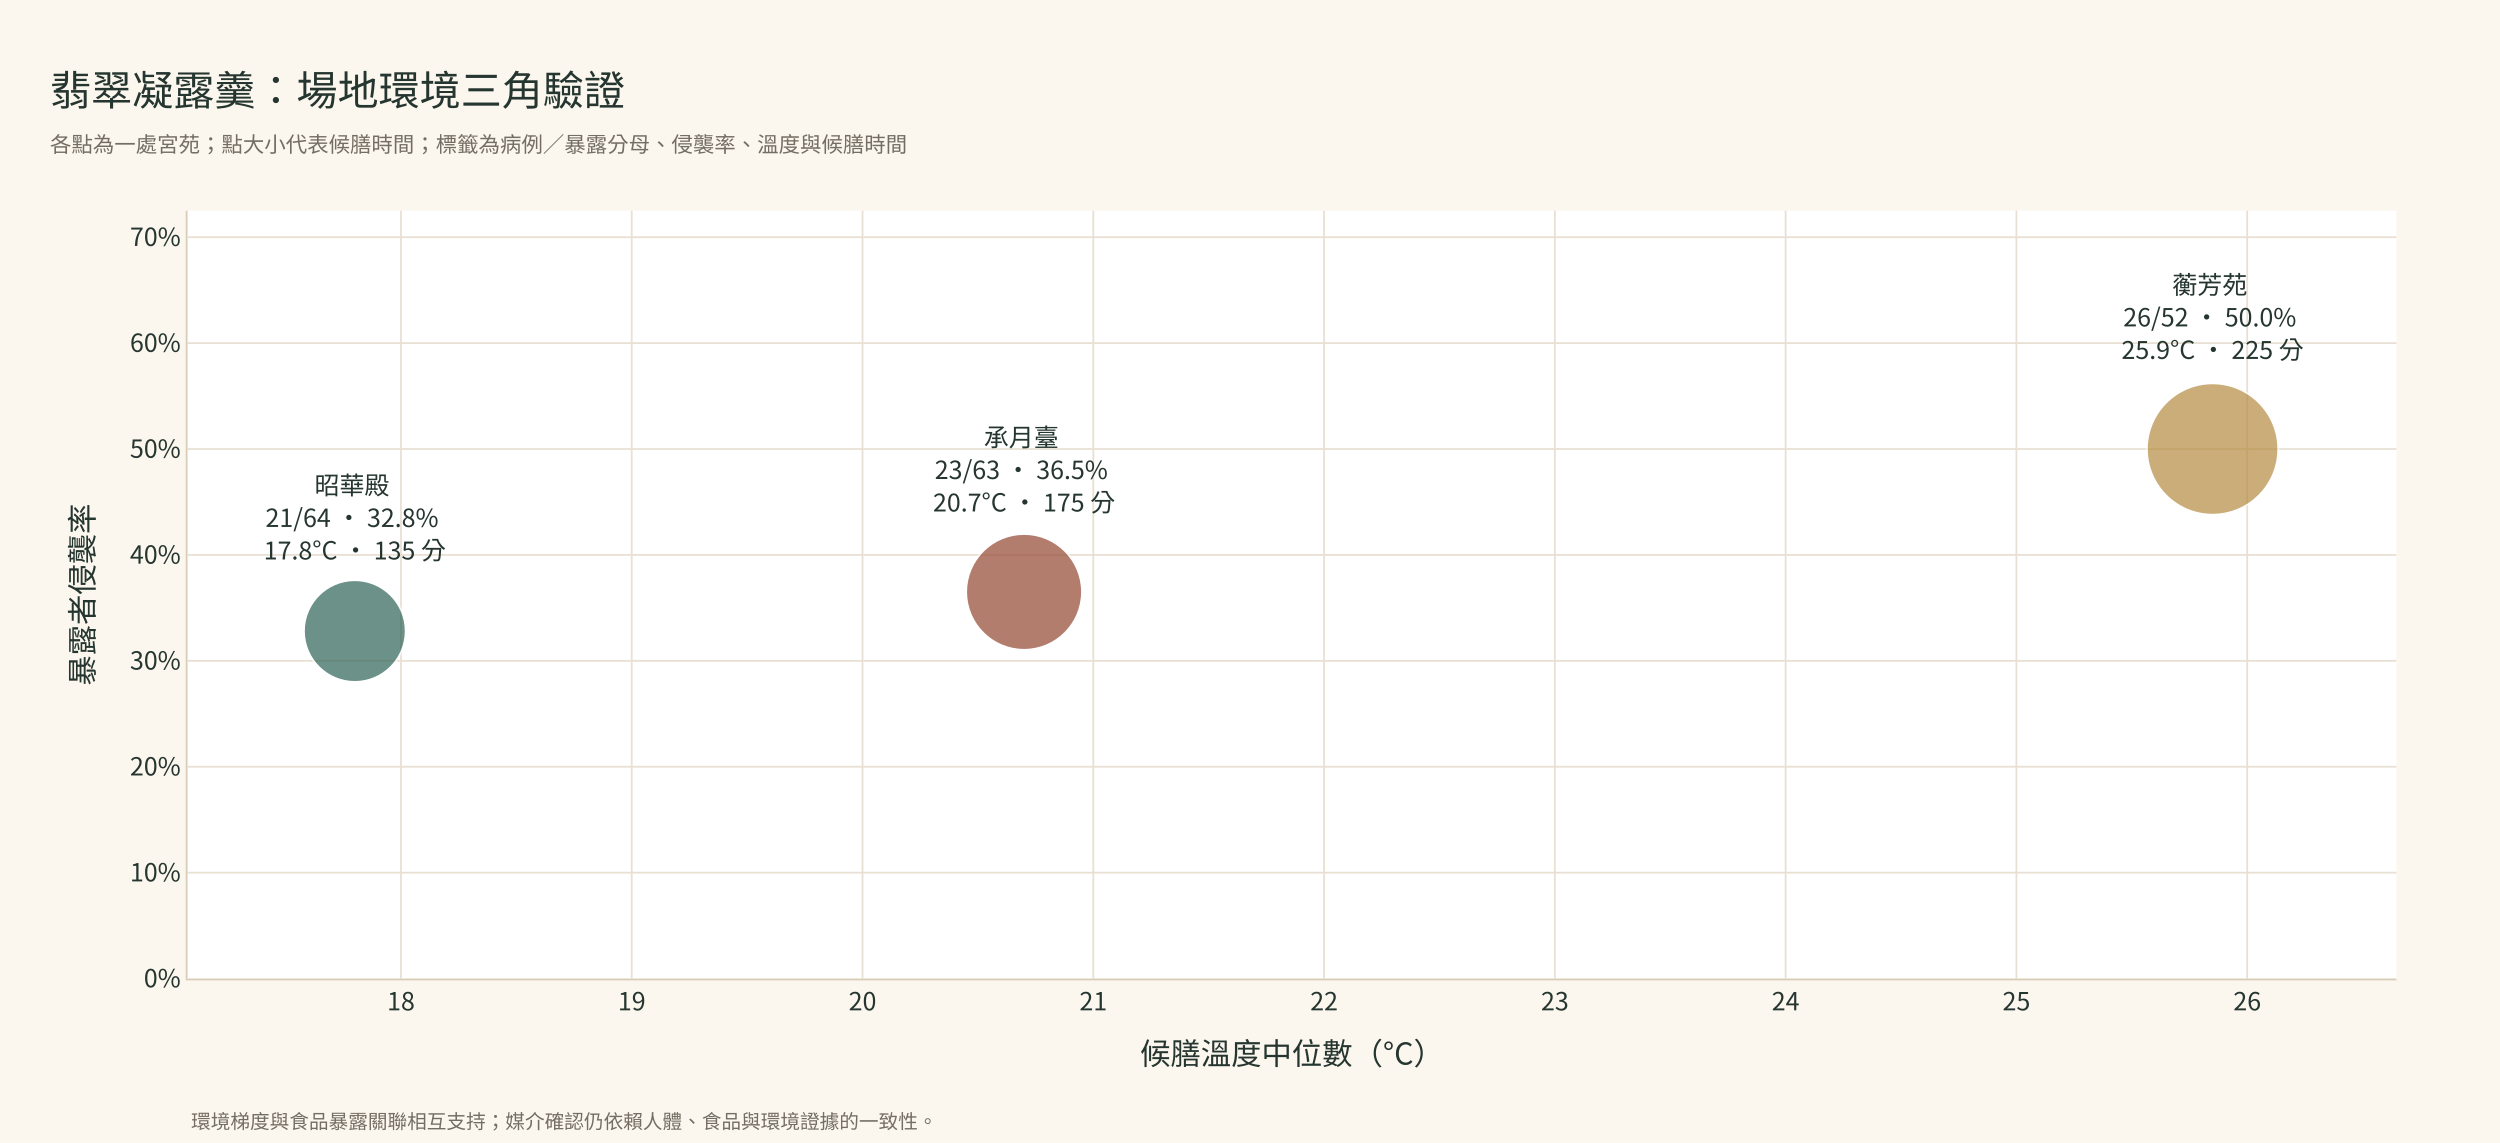
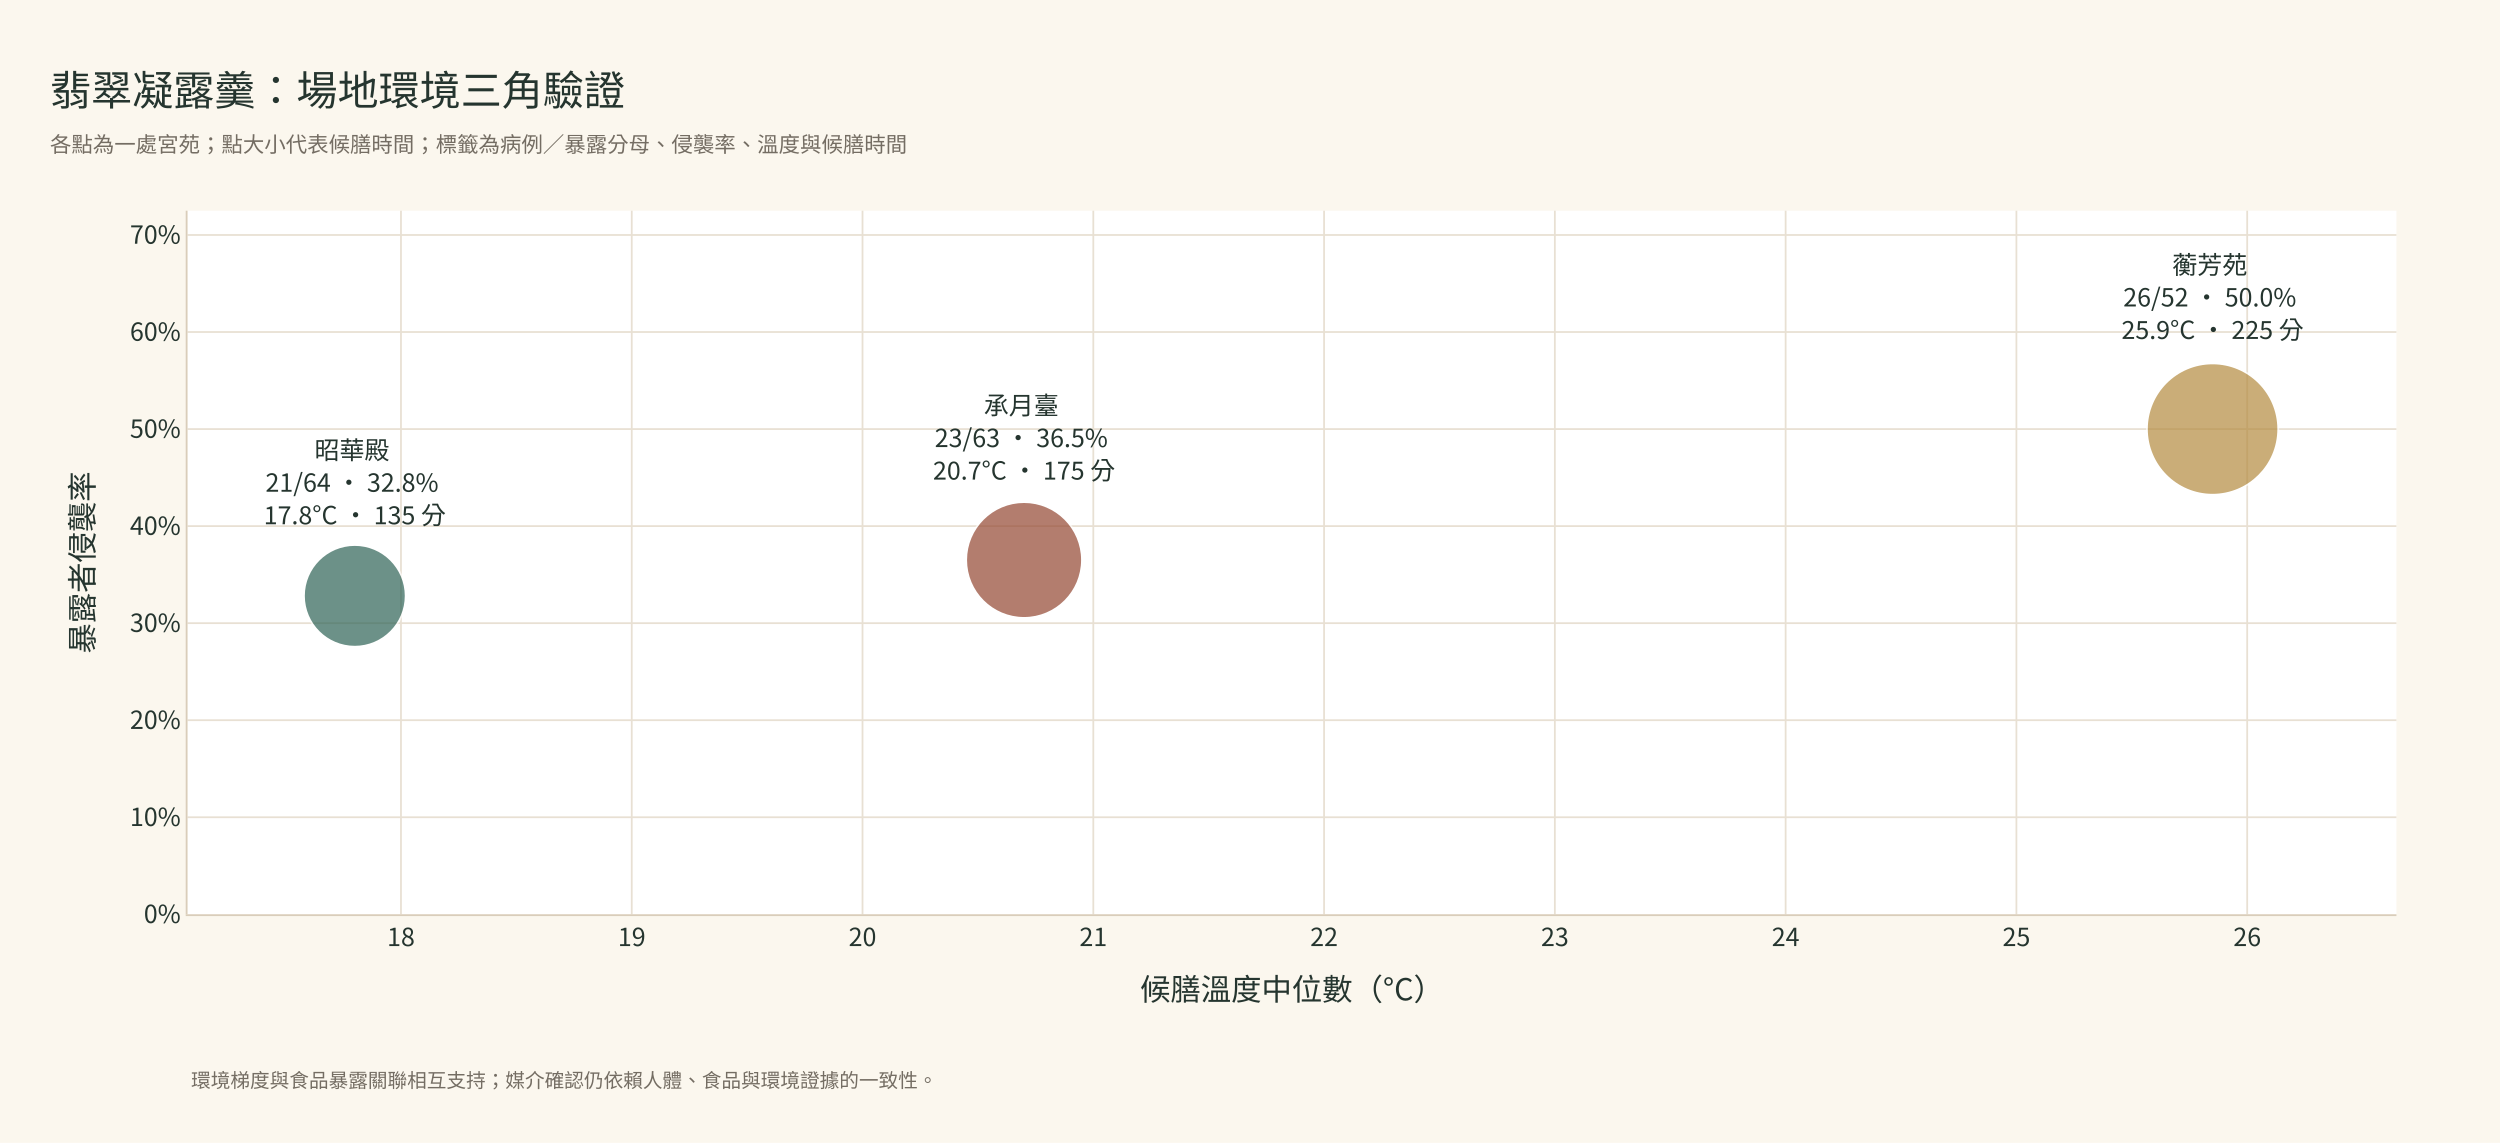
<svg xmlns="http://www.w3.org/2000/svg" class="main-svg" width="1400" height="640" style="" viewBox="0 0 1400 640">
  <rect x="0" y="0" width="1400" height="640" style="fill: rgb(251, 247, 238); fill-opacity: 1;" />
-   <defs id="defs-9949da">
+   <defs id="defs-179ee5">
    <g class="clips">
-       <clipPath id="clip9949daxyplot" class="plotclip">
-         <rect width="1237" height="430" />
-       </clipPath>
-       <clipPath class="axesclip" id="clip9949dax">
+       <clipPath id="clip179ee5xyplot" class="plotclip">
+         <rect width="1237" height="394" />
+       </clipPath>
+       <clipPath class="axesclip" id="clip179ee5x">
        <rect x="105" y="0" width="1237" height="640" />
      </clipPath>
-       <clipPath class="axesclip" id="clip9949day">
-         <rect x="0" y="118" width="1400" height="430" />
-       </clipPath>
-       <clipPath class="axesclip" id="clip9949daxy">
-         <rect x="105" y="118" width="1237" height="430" />
+       <clipPath class="axesclip" id="clip179ee5y">
+         <rect x="0" y="118" width="1400" height="394" />
+       </clipPath>
+       <clipPath class="axesclip" id="clip179ee5xy">
+         <rect x="105" y="118" width="1237" height="394" />
      </clipPath>
    </g>
    <g class="gradients" />
    <g class="patterns" />
  </defs>
  <g class="bglayer">
-     <rect class="bg" x="105" y="118" width="1237" height="430" style="fill: rgb(255, 255, 255); fill-opacity: 1; stroke-width: 0;" />
+     <rect class="bg" x="105" y="118" width="1237" height="394" style="fill: rgb(255, 255, 255); fill-opacity: 1; stroke-width: 0;" />
  </g>
  <g class="layer-below">
    <g class="imagelayer" />
    <g class="shapelayer" />
  </g>
  <g class="cartesianlayer">
    <g class="subplot xy">
      <g class="layer-subplot">
        <g class="shapelayer" />
        <g class="imagelayer" />
      </g>
      <g class="minor-gridlayer">
        <g class="x" />
        <g class="y" />
      </g>
      <g class="gridlayer">
        <g class="x">
-           <path class="xgrid crisp" transform="translate(224.54,0)" d="M0,118v430" style="stroke: rgb(232, 224, 211); stroke-opacity: 1; stroke-width: 1px;" />
-           <path class="xgrid crisp" transform="translate(353.78,0)" d="M0,118v430" style="stroke: rgb(232, 224, 211); stroke-opacity: 1; stroke-width: 1px;" />
-           <path class="xgrid crisp" transform="translate(483.01,0)" d="M0,118v430" style="stroke: rgb(232, 224, 211); stroke-opacity: 1; stroke-width: 1px;" />
-           <path class="xgrid crisp" transform="translate(612.25,0)" d="M0,118v430" style="stroke: rgb(232, 224, 211); stroke-opacity: 1; stroke-width: 1px;" />
-           <path class="xgrid crisp" transform="translate(741.48,0)" d="M0,118v430" style="stroke: rgb(232, 224, 211); stroke-opacity: 1; stroke-width: 1px;" />
-           <path class="xgrid crisp" transform="translate(870.72,0)" d="M0,118v430" style="stroke: rgb(232, 224, 211); stroke-opacity: 1; stroke-width: 1px;" />
-           <path class="xgrid crisp" transform="translate(999.95,0)" d="M0,118v430" style="stroke: rgb(232, 224, 211); stroke-opacity: 1; stroke-width: 1px;" />
-           <path class="xgrid crisp" transform="translate(1129.19,0)" d="M0,118v430" style="stroke: rgb(232, 224, 211); stroke-opacity: 1; stroke-width: 1px;" />
-           <path class="xgrid crisp" transform="translate(1258.43,0)" d="M0,118v430" style="stroke: rgb(232, 224, 211); stroke-opacity: 1; stroke-width: 1px;" />
+           <path class="xgrid crisp" transform="translate(224.54,0)" d="M0,118v394" style="stroke: rgb(232, 224, 211); stroke-opacity: 1; stroke-width: 1px;" />
+           <path class="xgrid crisp" transform="translate(353.78,0)" d="M0,118v394" style="stroke: rgb(232, 224, 211); stroke-opacity: 1; stroke-width: 1px;" />
+           <path class="xgrid crisp" transform="translate(483.01,0)" d="M0,118v394" style="stroke: rgb(232, 224, 211); stroke-opacity: 1; stroke-width: 1px;" />
+           <path class="xgrid crisp" transform="translate(612.25,0)" d="M0,118v394" style="stroke: rgb(232, 224, 211); stroke-opacity: 1; stroke-width: 1px;" />
+           <path class="xgrid crisp" transform="translate(741.48,0)" d="M0,118v394" style="stroke: rgb(232, 224, 211); stroke-opacity: 1; stroke-width: 1px;" />
+           <path class="xgrid crisp" transform="translate(870.72,0)" d="M0,118v394" style="stroke: rgb(232, 224, 211); stroke-opacity: 1; stroke-width: 1px;" />
+           <path class="xgrid crisp" transform="translate(999.95,0)" d="M0,118v394" style="stroke: rgb(232, 224, 211); stroke-opacity: 1; stroke-width: 1px;" />
+           <path class="xgrid crisp" transform="translate(1129.19,0)" d="M0,118v394" style="stroke: rgb(232, 224, 211); stroke-opacity: 1; stroke-width: 1px;" />
+           <path class="xgrid crisp" transform="translate(1258.43,0)" d="M0,118v394" style="stroke: rgb(232, 224, 211); stroke-opacity: 1; stroke-width: 1px;" />
        </g>
        <g class="y">
-           <path class="ygrid crisp" transform="translate(0,488.69)" d="M105,0h1237" style="stroke: rgb(232, 224, 211); stroke-opacity: 1; stroke-width: 1px;" />
-           <path class="ygrid crisp" transform="translate(0,429.38)" d="M105,0h1237" style="stroke: rgb(232, 224, 211); stroke-opacity: 1; stroke-width: 1px;" />
-           <path class="ygrid crisp" transform="translate(0,370.07)" d="M105,0h1237" style="stroke: rgb(232, 224, 211); stroke-opacity: 1; stroke-width: 1px;" />
-           <path class="ygrid crisp" transform="translate(0,310.76)" d="M105,0h1237" style="stroke: rgb(232, 224, 211); stroke-opacity: 1; stroke-width: 1px;" />
-           <path class="ygrid crisp" transform="translate(0,251.45)" d="M105,0h1237" style="stroke: rgb(232, 224, 211); stroke-opacity: 1; stroke-width: 1px;" />
-           <path class="ygrid crisp" transform="translate(0,192.14)" d="M105,0h1237" style="stroke: rgb(232, 224, 211); stroke-opacity: 1; stroke-width: 1px;" />
-           <path class="ygrid crisp" transform="translate(0,132.83)" d="M105,0h1237" style="stroke: rgb(232, 224, 211); stroke-opacity: 1; stroke-width: 1px;" />
+           <path class="ygrid crisp" transform="translate(0,457.66)" d="M105,0h1237" style="stroke: rgb(232, 224, 211); stroke-opacity: 1; stroke-width: 1px;" />
+           <path class="ygrid crisp" transform="translate(0,403.31)" d="M105,0h1237" style="stroke: rgb(232, 224, 211); stroke-opacity: 1; stroke-width: 1px;" />
+           <path class="ygrid crisp" transform="translate(0,348.97)" d="M105,0h1237" style="stroke: rgb(232, 224, 211); stroke-opacity: 1; stroke-width: 1px;" />
+           <path class="ygrid crisp" transform="translate(0,294.62)" d="M105,0h1237" style="stroke: rgb(232, 224, 211); stroke-opacity: 1; stroke-width: 1px;" />
+           <path class="ygrid crisp" transform="translate(0,240.28)" d="M105,0h1237" style="stroke: rgb(232, 224, 211); stroke-opacity: 1; stroke-width: 1px;" />
+           <path class="ygrid crisp" transform="translate(0,185.93)" d="M105,0h1237" style="stroke: rgb(232, 224, 211); stroke-opacity: 1; stroke-width: 1px;" />
+           <path class="ygrid crisp" transform="translate(0,131.59)" d="M105,0h1237" style="stroke: rgb(232, 224, 211); stroke-opacity: 1; stroke-width: 1px;" />
        </g>
      </g>
      <g class="zerolinelayer" />
      <g class="layer-between">
        <g class="shapelayer" />
        <g class="imagelayer" />
      </g>
      <path class="xlines-below" />
      <path class="ylines-below" />
      <g class="overlines-below" />
      <g class="xaxislayer-below" />
      <g class="yaxislayer-below" />
      <g class="overaxes-below" />
      <g class="overplot">
        <g class="xy" transform="translate(105,118)">
          <g class="scatterlayer mlayer">
-             <g class="trace scatter trace660c68" style="stroke-miterlimit: 2; opacity: 1;">
-               <g class="fills" clip-path="url(#clip9949daxyplot)" />
+             <g class="trace scatter trace5728fb" style="stroke-miterlimit: 2; opacity: 1;">
+               <g class="fills" clip-path="url(#clip179ee5xyplot)" />
              <g class="errorbars" />
              <g class="lines" />
              <g class="points">
-                 <path class="point plotly-customdata" transform="translate(468.48,213.47)" d="M32.43,0A32.43,32.43 0 1,1 0,-32.43A32.43,32.43 0 0,1 32.43,0Z" style="opacity: 0.7; stroke-width: 1px; fill: rgb(147, 70, 49); fill-opacity: 1; stroke: rgb(255, 255, 255); stroke-opacity: 1;" />
+                 <path class="point plotly-customdata" transform="translate(468.48,195.6)" d="M32.43,0A32.43,32.43 0 1,1 0,-32.43A32.43,32.43 0 0,1 32.43,0Z" style="opacity: 0.7; stroke-width: 1px; fill: rgb(147, 70, 49); fill-opacity: 1; stroke: rgb(255, 255, 255); stroke-opacity: 1;" />
              </g>
              <g class="text">
                <g class="textpoint" transform="translate(0,-81.43462)">
-                   <text x="468.48" y="213.47" text-anchor="middle" style="font-family: 'Noto Sans CJK TC', 'Noto Sans TC', 'Microsoft JhengHei', sans-serif; font-size: 14px; fill: rgb(37, 53, 47); fill-opacity: 1; white-space: pre;">
-                     <tspan class="line" dy="0em" x="468.48" y="213.47">承月臺</tspan>
-                     <tspan class="line" dy="1.3em" x="468.48" y="213.47">23/63 · 36.5%</tspan>
-                     <tspan class="line" dy="2.6em" x="468.48" y="213.47">20.7°C · 175 分</tspan>
+                   <text x="468.48" y="195.6" text-anchor="middle" style="font-family: 'Noto Sans CJK TC', 'Noto Sans TC', 'Microsoft JhengHei', sans-serif; font-size: 14px; fill: rgb(37, 53, 47); fill-opacity: 1; white-space: pre;">
+                     <tspan class="line" dy="0em" x="468.48" y="195.6">承月臺</tspan>
+                     <tspan class="line" dy="1.3em" x="468.48" y="195.6">23/63 · 36.5%</tspan>
+                     <tspan class="line" dy="2.6em" x="468.48" y="195.6">20.7°C · 175 分</tspan>
                  </text>
                </g>
              </g>
            </g>
-             <g class="trace scatter trace3281b3" style="stroke-miterlimit: 2; opacity: 1;">
-               <g class="fills" clip-path="url(#clip9949daxyplot)" />
+             <g class="trace scatter tracefc67f0" style="stroke-miterlimit: 2; opacity: 1;">
+               <g class="fills" clip-path="url(#clip179ee5xyplot)" />
              <g class="errorbars" />
              <g class="lines" />
              <g class="points">
-                 <path class="point plotly-customdata" transform="translate(1134.04,133.45)" d="M36.77,0A36.77,36.77 0 1,1 0,-36.77A36.77,36.77 0 0,1 36.77,0Z" style="opacity: 0.7; stroke-width: 1px; fill: rgb(179, 138, 62); fill-opacity: 1; stroke: rgb(255, 255, 255); stroke-opacity: 1;" />
+                 <path class="point plotly-customdata" transform="translate(1134.04,122.28)" d="M36.77,0A36.77,36.77 0 1,1 0,-36.77A36.77,36.77 0 0,1 36.77,0Z" style="opacity: 0.7; stroke-width: 1px; fill: rgb(179, 138, 62); fill-opacity: 1; stroke: rgb(255, 255, 255); stroke-opacity: 1;" />
              </g>
              <g class="text">
                <g class="textpoint" transform="translate(0,-86.86194)">
-                   <text x="1134.04" y="133.45" text-anchor="middle" style="font-family: 'Noto Sans CJK TC', 'Noto Sans TC', 'Microsoft JhengHei', sans-serif; font-size: 14px; fill: rgb(37, 53, 47); fill-opacity: 1; white-space: pre;">
-                     <tspan class="line" dy="0em" x="1134.04" y="133.45">蘅芳苑</tspan>
-                     <tspan class="line" dy="1.3em" x="1134.04" y="133.45">26/52 · 50.0%</tspan>
-                     <tspan class="line" dy="2.6em" x="1134.04" y="133.45">25.9°C · 225 分</tspan>
+                   <text x="1134.04" y="122.28" text-anchor="middle" style="font-family: 'Noto Sans CJK TC', 'Noto Sans TC', 'Microsoft JhengHei', sans-serif; font-size: 14px; fill: rgb(37, 53, 47); fill-opacity: 1; white-space: pre;">
+                     <tspan class="line" dy="0em" x="1134.04" y="122.28">蘅芳苑</tspan>
+                     <tspan class="line" dy="1.3em" x="1134.04" y="122.28">26/52 · 50.0%</tspan>
+                     <tspan class="line" dy="2.6em" x="1134.04" y="122.28">25.9°C · 225 分</tspan>
                  </text>
                </g>
              </g>
            </g>
-             <g class="trace scatter trace1c45bc" style="stroke-miterlimit: 2; opacity: 1;">
-               <g class="fills" clip-path="url(#clip9949daxyplot)" />
+             <g class="trace scatter trace27d008" style="stroke-miterlimit: 2; opacity: 1;">
+               <g class="fills" clip-path="url(#clip179ee5xyplot)" />
              <g class="errorbars" />
              <g class="lines" />
              <g class="points">
-                 <path class="point plotly-customdata" transform="translate(93.69,235.39)" d="M28.48,0A28.48,28.48 0 1,1 0,-28.48A28.48,28.48 0 0,1 28.48,0Z" style="opacity: 0.7; stroke-width: 1px; fill: rgb(46, 98, 85); fill-opacity: 1; stroke: rgb(255, 255, 255); stroke-opacity: 1;" />
+                 <path class="point plotly-customdata" transform="translate(93.69,215.68)" d="M28.48,0A28.48,28.48 0 1,1 0,-28.48A28.48,28.48 0 0,1 28.48,0Z" style="opacity: 0.7; stroke-width: 1px; fill: rgb(46, 98, 85); fill-opacity: 1; stroke: rgb(255, 255, 255); stroke-opacity: 1;" />
              </g>
              <g class="text">
                <g class="textpoint" transform="translate(0,-76.50197)">
-                   <text x="93.69" y="235.39" text-anchor="middle" style="font-family: 'Noto Sans CJK TC', 'Noto Sans TC', 'Microsoft JhengHei', sans-serif; font-size: 14px; fill: rgb(37, 53, 47); fill-opacity: 1; white-space: pre;">
-                     <tspan class="line" dy="0em" x="93.69" y="235.39">昭華殿</tspan>
-                     <tspan class="line" dy="1.3em" x="93.69" y="235.39">21/64 · 32.8%</tspan>
-                     <tspan class="line" dy="2.6em" x="93.69" y="235.39">17.8°C · 135 分</tspan>
+                   <text x="93.69" y="215.68" text-anchor="middle" style="font-family: 'Noto Sans CJK TC', 'Noto Sans TC', 'Microsoft JhengHei', sans-serif; font-size: 14px; fill: rgb(37, 53, 47); fill-opacity: 1; white-space: pre;">
+                     <tspan class="line" dy="0em" x="93.69" y="215.68">昭華殿</tspan>
+                     <tspan class="line" dy="1.3em" x="93.69" y="215.68">21/64 · 32.8%</tspan>
+                     <tspan class="line" dy="2.6em" x="93.69" y="215.68">17.8°C · 135 分</tspan>
                  </text>
                </g>
              </g>
            </g>
          </g>
        </g>
      </g>
      <g class="zerolinelayer-above" />
-       <path class="xlines-above crisp" d="M104,548.5H1342" style="fill: none; stroke-width: 1px; stroke: rgb(217, 205, 186); stroke-opacity: 1;" />
-       <path class="ylines-above crisp" d="M104.5,118V548" style="fill: none; stroke-width: 1px; stroke: rgb(217, 205, 186); stroke-opacity: 1;" />
+       <path class="xlines-above crisp" d="M104,512.5H1342" style="fill: none; stroke-width: 1px; stroke: rgb(217, 205, 186); stroke-opacity: 1;" />
+       <path class="ylines-above crisp" d="M104.5,118V512" style="fill: none; stroke-width: 1px; stroke: rgb(217, 205, 186); stroke-opacity: 1;" />
      <g class="overlines-above" />
      <g class="xaxislayer-above">
        <g class="xtick">
-           <text text-anchor="middle" x="0" y="565.8" transform="translate(224.54,0)" style="font-family: 'Noto Sans CJK TC', 'Noto Sans TC', 'Microsoft JhengHei', sans-serif; font-size: 14px; fill: rgb(37, 53, 47); fill-opacity: 1; white-space: pre;">18</text>
-         </g>
-         <g class="xtick">
-           <text text-anchor="middle" x="0" y="565.8" style="font-family: 'Noto Sans CJK TC', 'Noto Sans TC', 'Microsoft JhengHei', sans-serif; font-size: 14px; fill: rgb(37, 53, 47); fill-opacity: 1; white-space: pre;" transform="translate(353.78,0)">19</text>
-         </g>
-         <g class="xtick">
-           <text text-anchor="middle" x="0" y="565.8" style="font-family: 'Noto Sans CJK TC', 'Noto Sans TC', 'Microsoft JhengHei', sans-serif; font-size: 14px; fill: rgb(37, 53, 47); fill-opacity: 1; white-space: pre;" transform="translate(483.01,0)">20</text>
-         </g>
-         <g class="xtick">
-           <text text-anchor="middle" x="0" y="565.8" style="font-family: 'Noto Sans CJK TC', 'Noto Sans TC', 'Microsoft JhengHei', sans-serif; font-size: 14px; fill: rgb(37, 53, 47); fill-opacity: 1; white-space: pre;" transform="translate(612.25,0)">21</text>
-         </g>
-         <g class="xtick">
-           <text text-anchor="middle" x="0" y="565.8" style="font-family: 'Noto Sans CJK TC', 'Noto Sans TC', 'Microsoft JhengHei', sans-serif; font-size: 14px; fill: rgb(37, 53, 47); fill-opacity: 1; white-space: pre;" transform="translate(741.48,0)">22</text>
-         </g>
-         <g class="xtick">
-           <text text-anchor="middle" x="0" y="565.8" style="font-family: 'Noto Sans CJK TC', 'Noto Sans TC', 'Microsoft JhengHei', sans-serif; font-size: 14px; fill: rgb(37, 53, 47); fill-opacity: 1; white-space: pre;" transform="translate(870.72,0)">23</text>
-         </g>
-         <g class="xtick">
-           <text text-anchor="middle" x="0" y="565.8" style="font-family: 'Noto Sans CJK TC', 'Noto Sans TC', 'Microsoft JhengHei', sans-serif; font-size: 14px; fill: rgb(37, 53, 47); fill-opacity: 1; white-space: pre;" transform="translate(999.95,0)">24</text>
-         </g>
-         <g class="xtick">
-           <text text-anchor="middle" x="0" y="565.8" style="font-family: 'Noto Sans CJK TC', 'Noto Sans TC', 'Microsoft JhengHei', sans-serif; font-size: 14px; fill: rgb(37, 53, 47); fill-opacity: 1; white-space: pre;" transform="translate(1129.19,0)">25</text>
-         </g>
-         <g class="xtick">
-           <text text-anchor="middle" x="0" y="565.8" style="font-family: 'Noto Sans CJK TC', 'Noto Sans TC', 'Microsoft JhengHei', sans-serif; font-size: 14px; fill: rgb(37, 53, 47); fill-opacity: 1; white-space: pre;" transform="translate(1258.43,0)">26</text>
+           <text text-anchor="middle" x="0" y="529.8" transform="translate(224.54,0)" style="font-family: 'Noto Sans CJK TC', 'Noto Sans TC', 'Microsoft JhengHei', sans-serif; font-size: 14px; fill: rgb(37, 53, 47); fill-opacity: 1; white-space: pre;">18</text>
+         </g>
+         <g class="xtick">
+           <text text-anchor="middle" x="0" y="529.8" style="font-family: 'Noto Sans CJK TC', 'Noto Sans TC', 'Microsoft JhengHei', sans-serif; font-size: 14px; fill: rgb(37, 53, 47); fill-opacity: 1; white-space: pre;" transform="translate(353.78,0)">19</text>
+         </g>
+         <g class="xtick">
+           <text text-anchor="middle" x="0" y="529.8" style="font-family: 'Noto Sans CJK TC', 'Noto Sans TC', 'Microsoft JhengHei', sans-serif; font-size: 14px; fill: rgb(37, 53, 47); fill-opacity: 1; white-space: pre;" transform="translate(483.01,0)">20</text>
+         </g>
+         <g class="xtick">
+           <text text-anchor="middle" x="0" y="529.8" style="font-family: 'Noto Sans CJK TC', 'Noto Sans TC', 'Microsoft JhengHei', sans-serif; font-size: 14px; fill: rgb(37, 53, 47); fill-opacity: 1; white-space: pre;" transform="translate(612.25,0)">21</text>
+         </g>
+         <g class="xtick">
+           <text text-anchor="middle" x="0" y="529.8" style="font-family: 'Noto Sans CJK TC', 'Noto Sans TC', 'Microsoft JhengHei', sans-serif; font-size: 14px; fill: rgb(37, 53, 47); fill-opacity: 1; white-space: pre;" transform="translate(741.48,0)">22</text>
+         </g>
+         <g class="xtick">
+           <text text-anchor="middle" x="0" y="529.8" style="font-family: 'Noto Sans CJK TC', 'Noto Sans TC', 'Microsoft JhengHei', sans-serif; font-size: 14px; fill: rgb(37, 53, 47); fill-opacity: 1; white-space: pre;" transform="translate(870.72,0)">23</text>
+         </g>
+         <g class="xtick">
+           <text text-anchor="middle" x="0" y="529.8" style="font-family: 'Noto Sans CJK TC', 'Noto Sans TC', 'Microsoft JhengHei', sans-serif; font-size: 14px; fill: rgb(37, 53, 47); fill-opacity: 1; white-space: pre;" transform="translate(999.95,0)">24</text>
+         </g>
+         <g class="xtick">
+           <text text-anchor="middle" x="0" y="529.8" style="font-family: 'Noto Sans CJK TC', 'Noto Sans TC', 'Microsoft JhengHei', sans-serif; font-size: 14px; fill: rgb(37, 53, 47); fill-opacity: 1; white-space: pre;" transform="translate(1129.19,0)">25</text>
+         </g>
+         <g class="xtick">
+           <text text-anchor="middle" x="0" y="529.8" style="font-family: 'Noto Sans CJK TC', 'Noto Sans TC', 'Microsoft JhengHei', sans-serif; font-size: 14px; fill: rgb(37, 53, 47); fill-opacity: 1; white-space: pre;" transform="translate(1258.43,0)">26</text>
        </g>
      </g>
      <g class="yaxislayer-above">
        <g class="ytick">
-           <text text-anchor="end" x="101.2" y="4.9" transform="translate(0,548)" style="font-family: 'Noto Sans CJK TC', 'Noto Sans TC', 'Microsoft JhengHei', sans-serif; font-size: 14px; fill: rgb(37, 53, 47); fill-opacity: 1; white-space: pre;">0%</text>
-         </g>
-         <g class="ytick">
-           <text text-anchor="end" x="101.2" y="4.9" style="font-family: 'Noto Sans CJK TC', 'Noto Sans TC', 'Microsoft JhengHei', sans-serif; font-size: 14px; fill: rgb(37, 53, 47); fill-opacity: 1; white-space: pre;" transform="translate(0,488.69)">10%</text>
-         </g>
-         <g class="ytick">
-           <text text-anchor="end" x="101.2" y="4.9" style="font-family: 'Noto Sans CJK TC', 'Noto Sans TC', 'Microsoft JhengHei', sans-serif; font-size: 14px; fill: rgb(37, 53, 47); fill-opacity: 1; white-space: pre;" transform="translate(0,429.38)">20%</text>
-         </g>
-         <g class="ytick">
-           <text text-anchor="end" x="101.2" y="4.9" style="font-family: 'Noto Sans CJK TC', 'Noto Sans TC', 'Microsoft JhengHei', sans-serif; font-size: 14px; fill: rgb(37, 53, 47); fill-opacity: 1; white-space: pre;" transform="translate(0,370.07)">30%</text>
-         </g>
-         <g class="ytick">
-           <text text-anchor="end" x="101.2" y="4.9" style="font-family: 'Noto Sans CJK TC', 'Noto Sans TC', 'Microsoft JhengHei', sans-serif; font-size: 14px; fill: rgb(37, 53, 47); fill-opacity: 1; white-space: pre;" transform="translate(0,310.76)">40%</text>
-         </g>
-         <g class="ytick">
-           <text text-anchor="end" x="101.2" y="4.9" style="font-family: 'Noto Sans CJK TC', 'Noto Sans TC', 'Microsoft JhengHei', sans-serif; font-size: 14px; fill: rgb(37, 53, 47); fill-opacity: 1; white-space: pre;" transform="translate(0,251.45)">50%</text>
-         </g>
-         <g class="ytick">
-           <text text-anchor="end" x="101.2" y="4.9" style="font-family: 'Noto Sans CJK TC', 'Noto Sans TC', 'Microsoft JhengHei', sans-serif; font-size: 14px; fill: rgb(37, 53, 47); fill-opacity: 1; white-space: pre;" transform="translate(0,192.14)">60%</text>
-         </g>
-         <g class="ytick">
-           <text text-anchor="end" x="101.2" y="4.9" style="font-family: 'Noto Sans CJK TC', 'Noto Sans TC', 'Microsoft JhengHei', sans-serif; font-size: 14px; fill: rgb(37, 53, 47); fill-opacity: 1; white-space: pre;" transform="translate(0,132.83)">70%</text>
+           <text text-anchor="end" x="101.2" y="4.9" transform="translate(0,512)" style="font-family: 'Noto Sans CJK TC', 'Noto Sans TC', 'Microsoft JhengHei', sans-serif; font-size: 14px; fill: rgb(37, 53, 47); fill-opacity: 1; white-space: pre;">0%</text>
+         </g>
+         <g class="ytick">
+           <text text-anchor="end" x="101.2" y="4.9" style="font-family: 'Noto Sans CJK TC', 'Noto Sans TC', 'Microsoft JhengHei', sans-serif; font-size: 14px; fill: rgb(37, 53, 47); fill-opacity: 1; white-space: pre;" transform="translate(0,457.66)">10%</text>
+         </g>
+         <g class="ytick">
+           <text text-anchor="end" x="101.2" y="4.9" style="font-family: 'Noto Sans CJK TC', 'Noto Sans TC', 'Microsoft JhengHei', sans-serif; font-size: 14px; fill: rgb(37, 53, 47); fill-opacity: 1; white-space: pre;" transform="translate(0,403.31)">20%</text>
+         </g>
+         <g class="ytick">
+           <text text-anchor="end" x="101.2" y="4.9" style="font-family: 'Noto Sans CJK TC', 'Noto Sans TC', 'Microsoft JhengHei', sans-serif; font-size: 14px; fill: rgb(37, 53, 47); fill-opacity: 1; white-space: pre;" transform="translate(0,348.97)">30%</text>
+         </g>
+         <g class="ytick">
+           <text text-anchor="end" x="101.2" y="4.9" style="font-family: 'Noto Sans CJK TC', 'Noto Sans TC', 'Microsoft JhengHei', sans-serif; font-size: 14px; fill: rgb(37, 53, 47); fill-opacity: 1; white-space: pre;" transform="translate(0,294.62)">40%</text>
+         </g>
+         <g class="ytick">
+           <text text-anchor="end" x="101.2" y="4.9" style="font-family: 'Noto Sans CJK TC', 'Noto Sans TC', 'Microsoft JhengHei', sans-serif; font-size: 14px; fill: rgb(37, 53, 47); fill-opacity: 1; white-space: pre;" transform="translate(0,240.28)">50%</text>
+         </g>
+         <g class="ytick">
+           <text text-anchor="end" x="101.2" y="4.9" style="font-family: 'Noto Sans CJK TC', 'Noto Sans TC', 'Microsoft JhengHei', sans-serif; font-size: 14px; fill: rgb(37, 53, 47); fill-opacity: 1; white-space: pre;" transform="translate(0,185.93)">60%</text>
+         </g>
+         <g class="ytick">
+           <text text-anchor="end" x="101.2" y="4.9" style="font-family: 'Noto Sans CJK TC', 'Noto Sans TC', 'Microsoft JhengHei', sans-serif; font-size: 14px; fill: rgb(37, 53, 47); fill-opacity: 1; white-space: pre;" transform="translate(0,131.59)">70%</text>
        </g>
      </g>
      <g class="overaxes-above" />
    </g>
  </g>
  <g class="polarlayer" />
  <g class="smithlayer" />
  <g class="ternarylayer" />
  <g class="geolayer" />
  <g class="funnelarealayer" />
  <g class="pielayer" />
  <g class="iciclelayer" />
  <g class="treemaplayer" />
  <g class="sunburstlayer" />
  <g class="glimages" />
-   <defs id="topdefs-9949da">
+   <defs id="topdefs-179ee5">
    <g class="clips" />
  </defs>
  <g class="layer-above">
    <g class="imagelayer" />
    <g class="shapelayer" />
  </g>
  <g class="infolayer">
    <g class="g-gtitle">
      <text class="gtitle" x="28" y="59" text-anchor="start" dy="0em" style="opacity: 1; font-family: 'Noto Sans CJK TC', 'Noto Sans TC', 'Microsoft JhengHei', sans-serif; font-size: 23px; fill: rgb(37, 53, 47); fill-opacity: 1; white-space: pre;">翡翠凝露羹：場地環境三角驗證</text>
      <text class="gtitle-subtitle" x="28" y="85.2" text-anchor="start" dy="0em" style="opacity: 1; font-family: 'Noto Sans CJK TC', 'Noto Sans TC', 'Microsoft JhengHei', sans-serif; font-size: 12px; fill: rgb(116, 109, 99); fill-opacity: 1; white-space: pre;">各點為一處宮苑；點大小代表候膳時間；標籤為病例／暴露分母、侵襲率、溫度與候膳時間</text>
    </g>
    <g class="g-xtitle">
-       <text class="xtitle" x="723.5" y="596.2" text-anchor="middle" style="opacity: 1; font-family: 'Noto Sans CJK TC', 'Noto Sans TC', 'Microsoft JhengHei', sans-serif; font-size: 17px; fill: rgb(37, 53, 47); fill-opacity: 1; white-space: pre;">候膳溫度中位數（°C）</text>
+       <text class="xtitle" x="723.5" y="560.2" text-anchor="middle" style="opacity: 1; font-family: 'Noto Sans CJK TC', 'Noto Sans TC', 'Microsoft JhengHei', sans-serif; font-size: 17px; fill: rgb(37, 53, 47); fill-opacity: 1; white-space: pre;">候膳溫度中位數（°C）</text>
    </g>
    <g class="g-ytitle">
-       <text class="ytitle" transform="rotate(-90,52.3127,333)" x="52.313" y="333" text-anchor="middle" style="opacity: 1; font-family: 'Noto Sans CJK TC', 'Noto Sans TC', 'Microsoft JhengHei', sans-serif; font-size: 17px; fill: rgb(37, 53, 47); fill-opacity: 1; white-space: pre;">暴露者侵襲率</text>
+       <text class="ytitle" transform="rotate(-90,52.3127,315)" x="52.313" y="315" text-anchor="middle" style="opacity: 1; font-family: 'Noto Sans CJK TC', 'Noto Sans TC', 'Microsoft JhengHei', sans-serif; font-size: 17px; fill: rgb(37, 53, 47); fill-opacity: 1; white-space: pre;">暴露者侵襲率</text>
    </g>
    <g class="annotation" data-index="0" style="opacity: 1;">
-       <g class="annotation-text-g" transform="rotate(0,316,626.8)">
-         <g class="cursor-pointer" transform="translate(105,617)">
+       <g class="annotation-text-g" transform="rotate(0,316,604)">
+         <g class="cursor-pointer" transform="translate(105,594)">
          <rect class="bg" x="0.5" y="0.5" width="421" height="19" style="stroke-width: 1px; stroke: rgb(0, 0, 0); stroke-opacity: 0; fill: rgb(0, 0, 0); fill-opacity: 0;" />
          <text class="annotation-text" text-anchor="start" x="2" y="15" style="font-family: 'Noto Sans CJK TC', 'Noto Sans TC', 'Microsoft JhengHei', sans-serif; font-size: 11px; fill: rgb(116, 109, 99); fill-opacity: 1; white-space: pre;">環境梯度與食品暴露關聯相互支持；媒介確認仍依賴人體、食品與環境證據的一致性。</text>
        </g>
      </g>
    </g>
  </g>
</svg>
